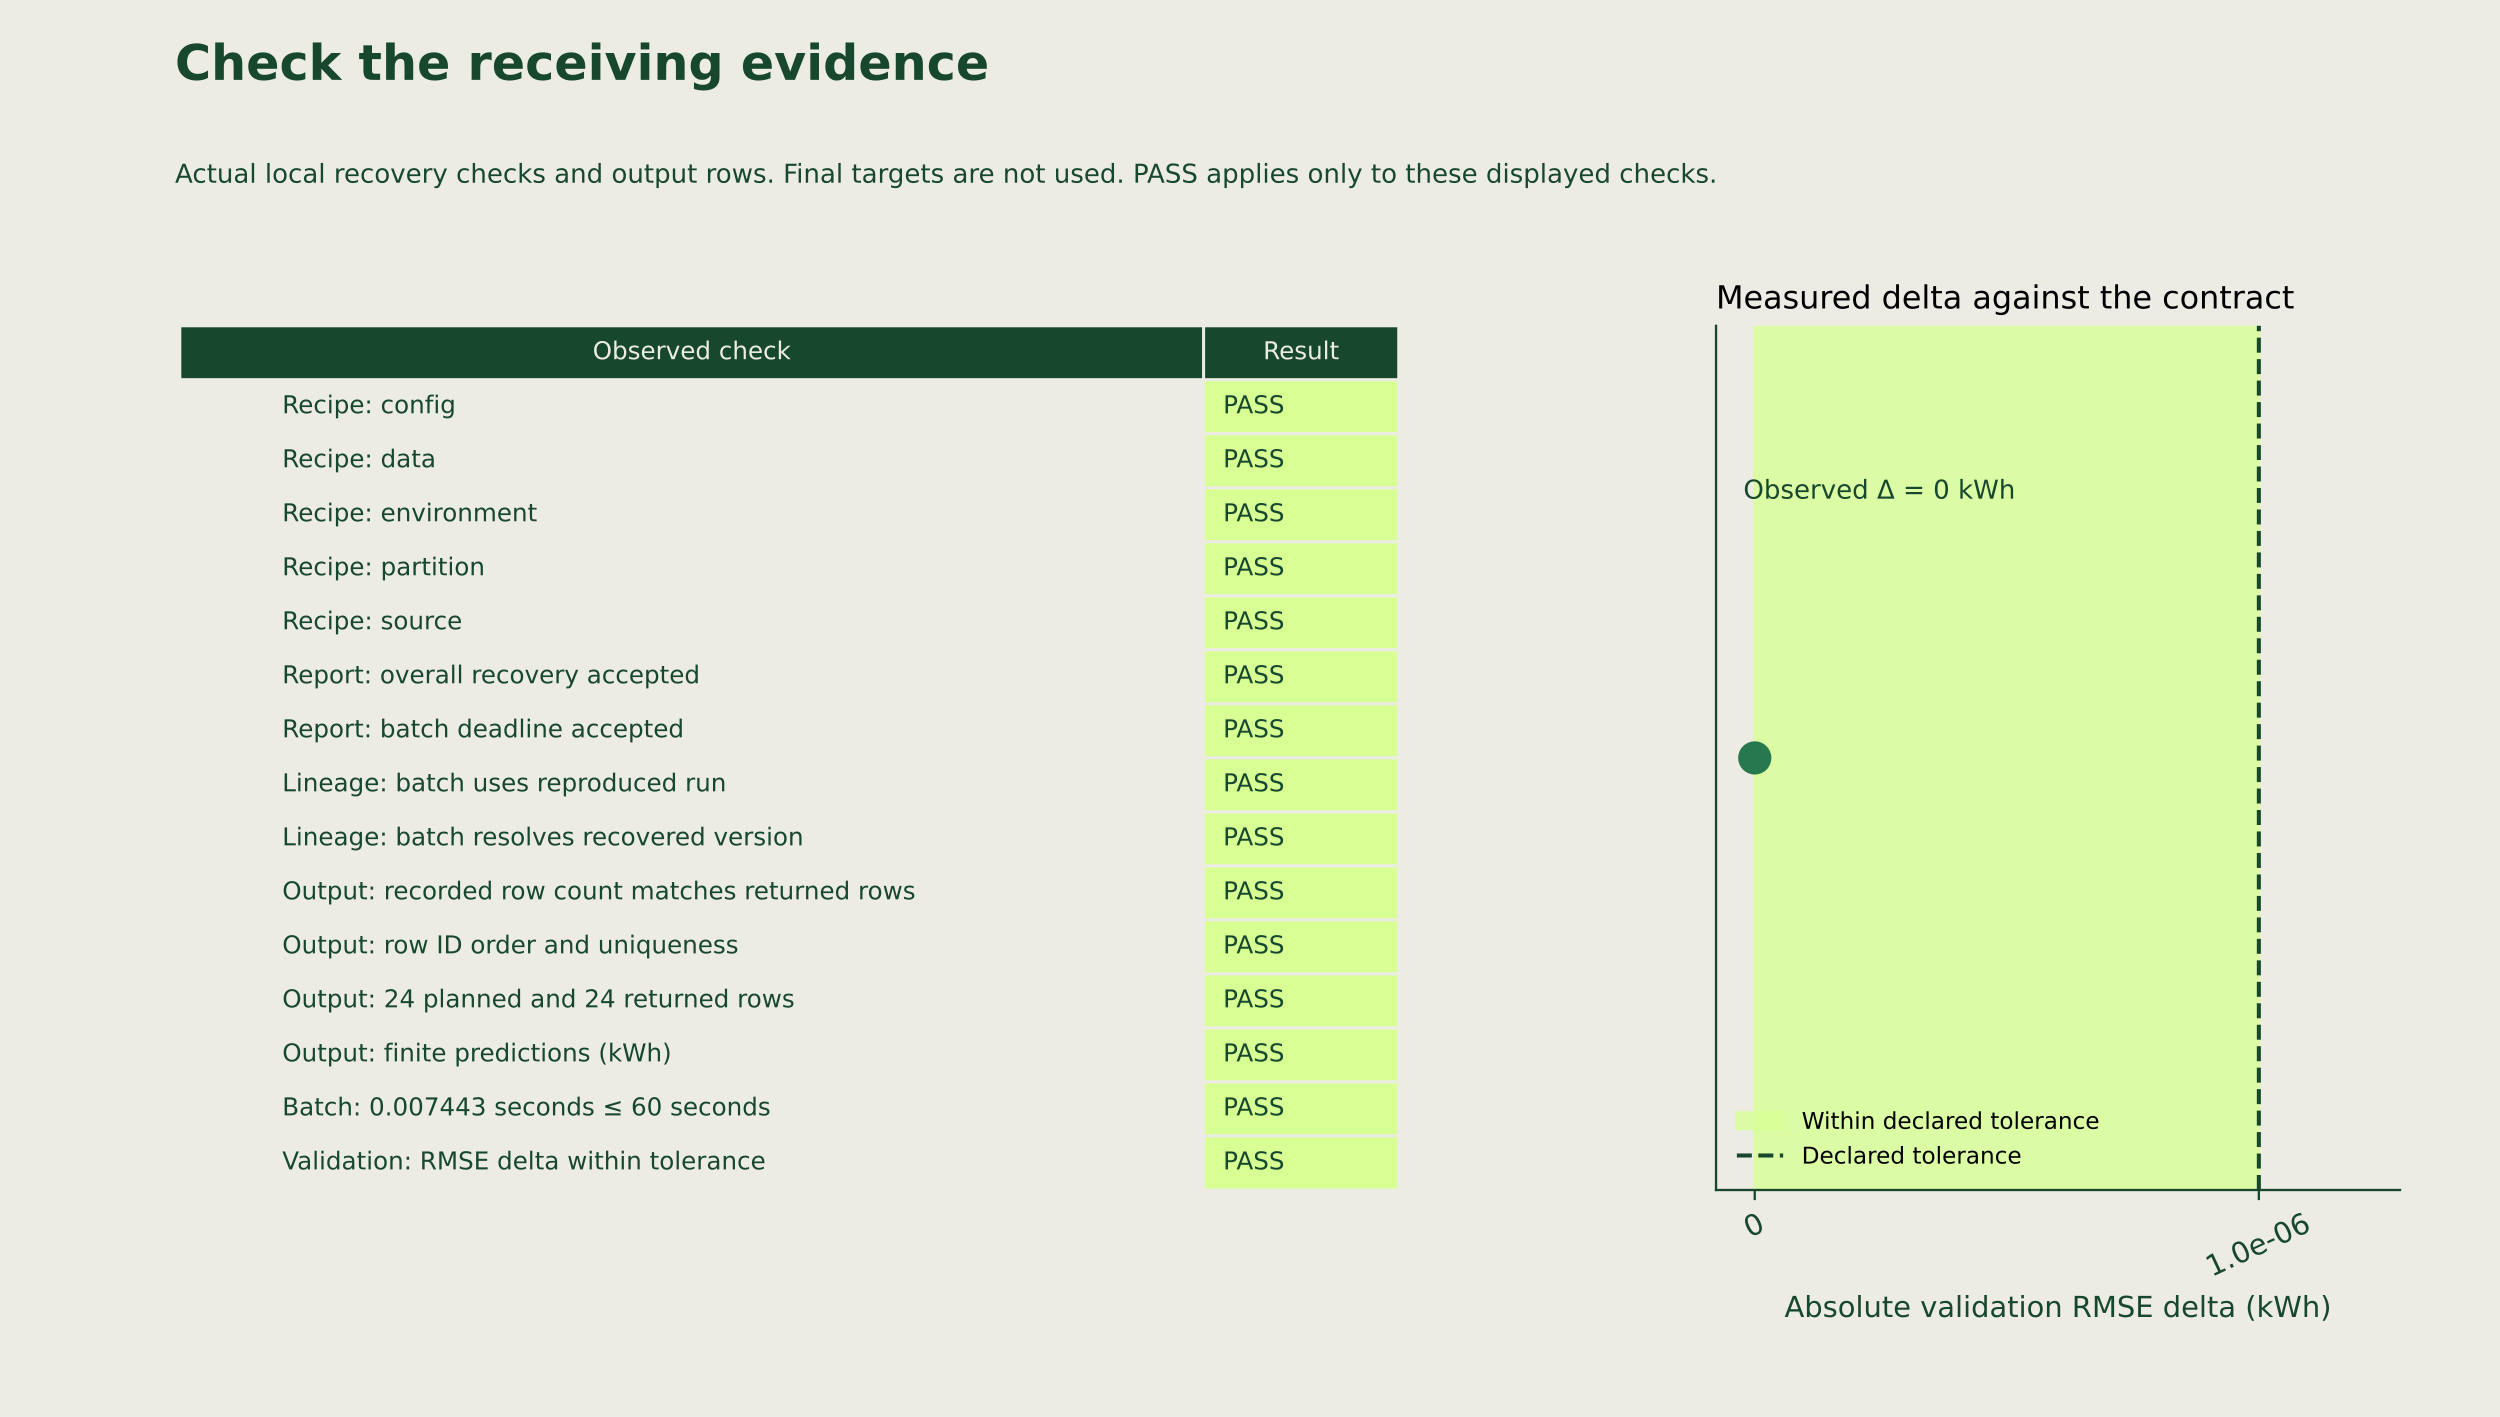
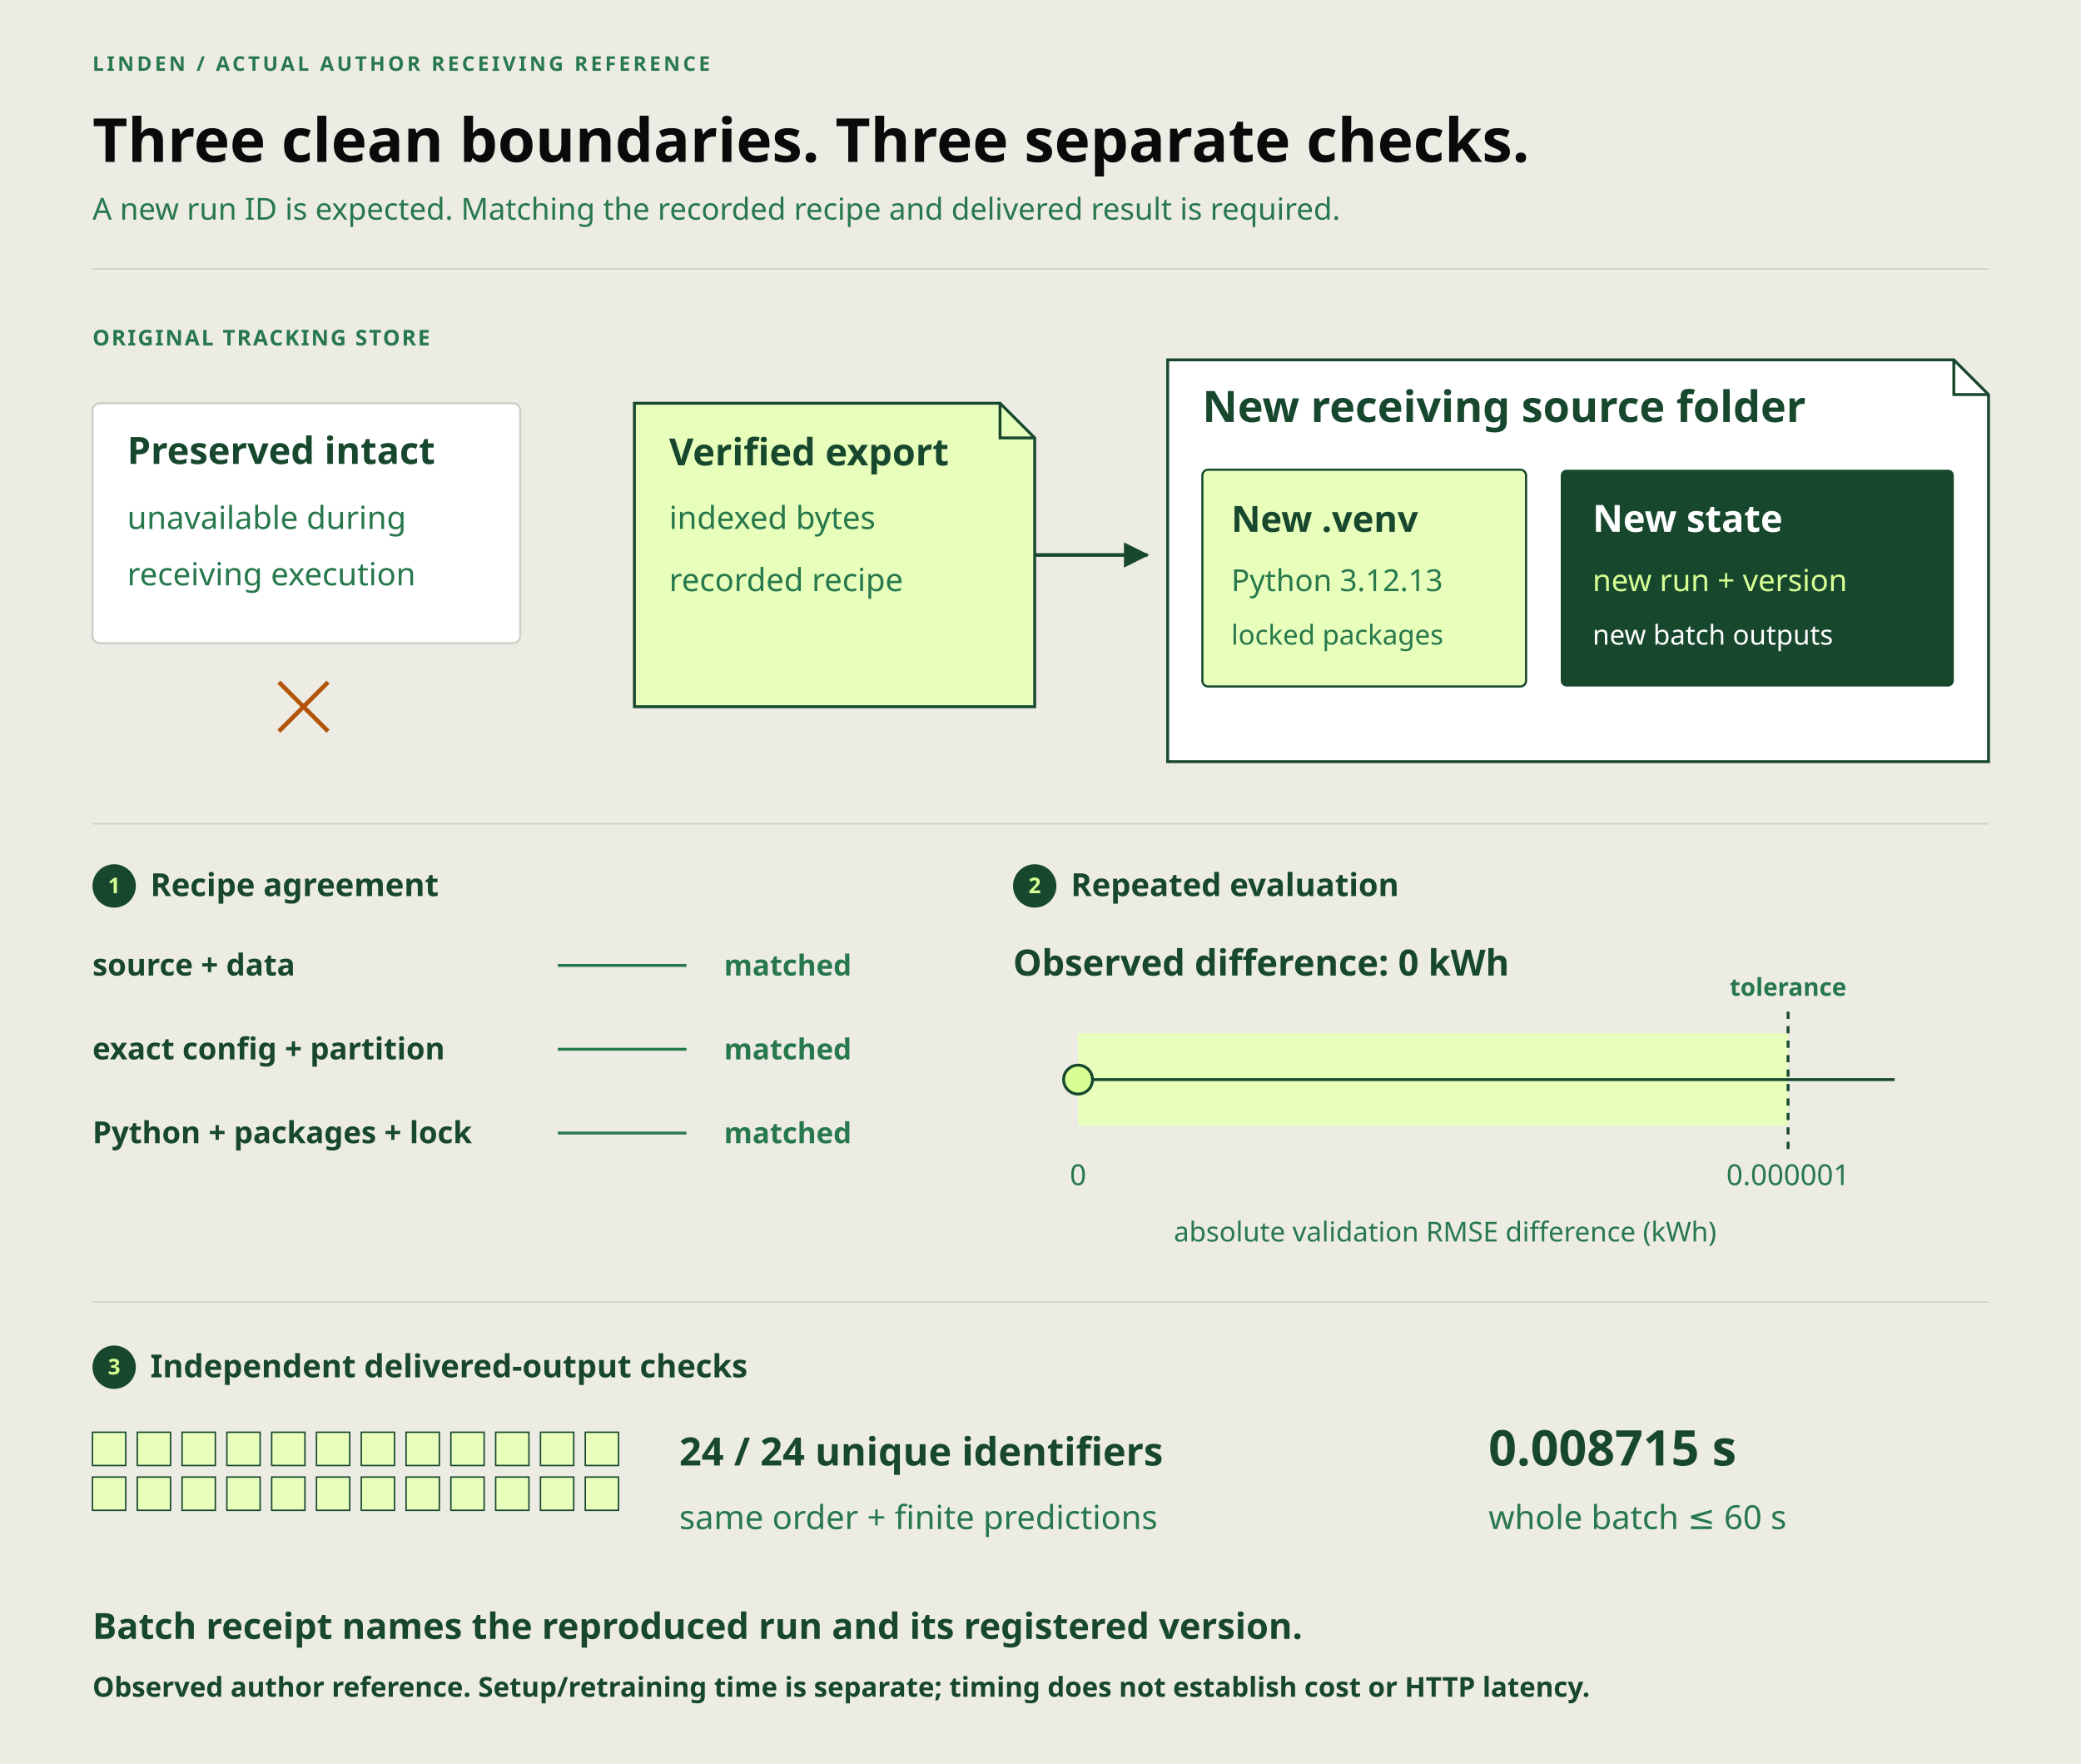
- <svg xmlns="http://www.w3.org/2000/svg" xmlns:xlink="http://www.w3.org/1999/xlink" width="864pt" height="489.6pt" viewBox="0 0 864 489.6" version="1.1">
+ <svg xmlns="http://www.w3.org/2000/svg" width="1440" height="1220" viewBox="0 0 1440 1220" role="img" aria-labelledby="title desc">
  <defs>
-     <style type="text/css">*{stroke-linejoin: round; stroke-linecap: butt}</style>
+     <marker id="arrow-forest" markerWidth="7" markerHeight="7" refX="6.5" refY="3.5" orient="auto">
+       <path d="M0 0 L7 3.5 L0 7 Z" fill="#17482E" />
+     </marker>
+     <marker id="arrow-green" markerWidth="7" markerHeight="7" refX="6.5" refY="3.5" orient="auto">
+       <path d="M0 0 L7 3.5 L0 7 Z" fill="#27784C" />
+     </marker>
+     <marker id="arrow-gray" markerWidth="7" markerHeight="7" refX="6.5" refY="3.5" orient="auto">
+       <path d="M0 0 L7 3.5 L0 7 Z" fill="#D0D0C4" />
+     </marker>
+     <marker id="arrow-white" markerWidth="7" markerHeight="7" refX="6.5" refY="3.5" orient="auto">
+       <path d="M0 0 L7 3.5 L0 7 Z" fill="#FFFFFF" />
+     </marker>
+     <marker id="arrow-red" markerWidth="7" markerHeight="7" refX="6.5" refY="3.5" orient="auto">
+       <path d="M0 0 L7 3.5 L0 7 Z" fill="#B91C1C" />
+     </marker>
+     <marker id="arrow-amber" markerWidth="7" markerHeight="7" refX="6.5" refY="3.5" orient="auto">
+       <path d="M0 0 L7 3.5 L0 7 Z" fill="#B45309" />
+     </marker>
  </defs>
-   <g id="figure_1">
-     <g id="patch_1">
-       <path d="M 0 489.6 L 864 489.6 L 864 0 L 0 0 z " style="fill: #ecebe4" />
-     </g>
-     <g id="axes_1">
-       <g id="table_1">
-         <g id="patch_2">
-           <path d="M 62.159 131.274 L 415.988 131.274 L 415.988 112.608 L 62.159 112.608 z " style="fill: #17482e; stroke: #ecebe4; stroke-linejoin: miter" />
-         </g>
-         <g id="text_1">
-           <text style="font-size: 8.5px; font-family: 'DejaVu Sans', 'Bitstream Vera Sans', 'Computer Modern Sans Serif', 'Lucida Grande', 'Verdana', 'Geneva', 'Lucid', 'Arial', 'Helvetica', 'Avant Garde', sans-serif; text-anchor: middle; fill: #ecebe4" x="239.073" y="124.149" transform="rotate(-0 239.0734 124.1493)">Observed check</text>
-         </g>
-         <g id="patch_3">
-           <path d="M 415.988 131.274 L 483.384 131.274 L 483.384 112.608 L 415.988 112.608 z " style="fill: #17482e; stroke: #ecebe4; stroke-linejoin: miter" />
-         </g>
-         <g id="text_2">
-           <text style="font-size: 8.5px; font-family: 'DejaVu Sans', 'Bitstream Vera Sans', 'Computer Modern Sans Serif', 'Lucida Grande', 'Verdana', 'Geneva', 'Lucid', 'Arial', 'Helvetica', 'Avant Garde', sans-serif; text-anchor: middle; fill: #ecebe4" x="449.686" y="124.149" transform="rotate(-0 449.6856 124.1493)">Result</text>
-         </g>
-         <g id="patch_4">
-           <path d="M 62.159 149.94 L 415.988 149.94 L 415.988 131.274 L 62.159 131.274 z " style="fill: #ecebe4; stroke: #ecebe4; stroke-linejoin: miter" />
-         </g>
-         <g id="text_3">
-           <text style="font-size: 8.5px; font-family: 'DejaVu Sans', 'Bitstream Vera Sans', 'Computer Modern Sans Serif', 'Lucida Grande', 'Verdana', 'Geneva', 'Lucid', 'Arial', 'Helvetica', 'Avant Garde', sans-serif; text-anchor: start; fill: #17482e" x="97.542" y="142.815" transform="rotate(-0 97.54195 142.8153)">Recipe: config</text>
-         </g>
-         <g id="patch_5">
-           <path d="M 415.988 149.94 L 483.384 149.94 L 483.384 131.274 L 415.988 131.274 z " style="fill: #d7ff94; stroke: #ecebe4; stroke-linejoin: miter" />
-         </g>
-         <g id="text_4">
-           <text style="font-size: 8.5px; font-family: 'DejaVu Sans', 'Bitstream Vera Sans', 'Computer Modern Sans Serif', 'Lucida Grande', 'Verdana', 'Geneva', 'Lucid', 'Arial', 'Helvetica', 'Avant Garde', sans-serif; text-anchor: start; fill: #17482e" x="422.727" y="142.815" transform="rotate(-0 422.7272 142.815)">PASS</text>
-         </g>
-         <g id="patch_6">
-           <path d="M 62.159 168.606 L 415.988 168.606 L 415.988 149.94 L 62.159 149.94 z " style="fill: #ecebe4; stroke: #ecebe4; stroke-linejoin: miter" />
-         </g>
-         <g id="text_5">
-           <text style="font-size: 8.5px; font-family: 'DejaVu Sans', 'Bitstream Vera Sans', 'Computer Modern Sans Serif', 'Lucida Grande', 'Verdana', 'Geneva', 'Lucid', 'Arial', 'Helvetica', 'Avant Garde', sans-serif; text-anchor: start; fill: #17482e" x="97.542" y="161.481" transform="rotate(-0 97.54195 161.4813)">Recipe: data</text>
-         </g>
-         <g id="patch_7">
-           <path d="M 415.988 168.606 L 483.384 168.606 L 483.384 149.94 L 415.988 149.94 z " style="fill: #d7ff94; stroke: #ecebe4; stroke-linejoin: miter" />
-         </g>
-         <g id="text_6">
-           <text style="font-size: 8.5px; font-family: 'DejaVu Sans', 'Bitstream Vera Sans', 'Computer Modern Sans Serif', 'Lucida Grande', 'Verdana', 'Geneva', 'Lucid', 'Arial', 'Helvetica', 'Avant Garde', sans-serif; text-anchor: start; fill: #17482e" x="422.727" y="161.481" transform="rotate(-0 422.7272 161.481)">PASS</text>
-         </g>
-         <g id="patch_8">
-           <path d="M 62.159 187.272 L 415.988 187.272 L 415.988 168.606 L 62.159 168.606 z " style="fill: #ecebe4; stroke: #ecebe4; stroke-linejoin: miter" />
-         </g>
-         <g id="text_7">
-           <text style="font-size: 8.5px; font-family: 'DejaVu Sans', 'Bitstream Vera Sans', 'Computer Modern Sans Serif', 'Lucida Grande', 'Verdana', 'Geneva', 'Lucid', 'Arial', 'Helvetica', 'Avant Garde', sans-serif; text-anchor: start; fill: #17482e" x="97.542" y="180.147" transform="rotate(-0 97.54195 180.1473)">Recipe: environment</text>
-         </g>
-         <g id="patch_9">
-           <path d="M 415.988 187.272 L 483.384 187.272 L 483.384 168.606 L 415.988 168.606 z " style="fill: #d7ff94; stroke: #ecebe4; stroke-linejoin: miter" />
-         </g>
-         <g id="text_8">
-           <text style="font-size: 8.5px; font-family: 'DejaVu Sans', 'Bitstream Vera Sans', 'Computer Modern Sans Serif', 'Lucida Grande', 'Verdana', 'Geneva', 'Lucid', 'Arial', 'Helvetica', 'Avant Garde', sans-serif; text-anchor: start; fill: #17482e" x="422.727" y="180.147" transform="rotate(-0 422.7272 180.147)">PASS</text>
-         </g>
-         <g id="patch_10">
-           <path d="M 62.159 205.938 L 415.988 205.938 L 415.988 187.272 L 62.159 187.272 z " style="fill: #ecebe4; stroke: #ecebe4; stroke-linejoin: miter" />
-         </g>
-         <g id="text_9">
-           <text style="font-size: 8.5px; font-family: 'DejaVu Sans', 'Bitstream Vera Sans', 'Computer Modern Sans Serif', 'Lucida Grande', 'Verdana', 'Geneva', 'Lucid', 'Arial', 'Helvetica', 'Avant Garde', sans-serif; text-anchor: start; fill: #17482e" x="97.542" y="198.813" transform="rotate(-0 97.54195 198.8133)">Recipe: partition</text>
-         </g>
-         <g id="patch_11">
-           <path d="M 415.988 205.938 L 483.384 205.938 L 483.384 187.272 L 415.988 187.272 z " style="fill: #d7ff94; stroke: #ecebe4; stroke-linejoin: miter" />
-         </g>
-         <g id="text_10">
-           <text style="font-size: 8.5px; font-family: 'DejaVu Sans', 'Bitstream Vera Sans', 'Computer Modern Sans Serif', 'Lucida Grande', 'Verdana', 'Geneva', 'Lucid', 'Arial', 'Helvetica', 'Avant Garde', sans-serif; text-anchor: start; fill: #17482e" x="422.727" y="198.813" transform="rotate(-0 422.7272 198.813)">PASS</text>
-         </g>
-         <g id="patch_12">
-           <path d="M 62.159 224.604 L 415.988 224.604 L 415.988 205.938 L 62.159 205.938 z " style="fill: #ecebe4; stroke: #ecebe4; stroke-linejoin: miter" />
-         </g>
-         <g id="text_11">
-           <text style="font-size: 8.5px; font-family: 'DejaVu Sans', 'Bitstream Vera Sans', 'Computer Modern Sans Serif', 'Lucida Grande', 'Verdana', 'Geneva', 'Lucid', 'Arial', 'Helvetica', 'Avant Garde', sans-serif; text-anchor: start; fill: #17482e" x="97.542" y="217.479" transform="rotate(-0 97.54195 217.4793)">Recipe: source</text>
-         </g>
-         <g id="patch_13">
-           <path d="M 415.988 224.604 L 483.384 224.604 L 483.384 205.938 L 415.988 205.938 z " style="fill: #d7ff94; stroke: #ecebe4; stroke-linejoin: miter" />
-         </g>
-         <g id="text_12">
-           <text style="font-size: 8.5px; font-family: 'DejaVu Sans', 'Bitstream Vera Sans', 'Computer Modern Sans Serif', 'Lucida Grande', 'Verdana', 'Geneva', 'Lucid', 'Arial', 'Helvetica', 'Avant Garde', sans-serif; text-anchor: start; fill: #17482e" x="422.727" y="217.479" transform="rotate(-0 422.7272 217.479)">PASS</text>
-         </g>
-         <g id="patch_14">
-           <path d="M 62.159 243.27 L 415.988 243.27 L 415.988 224.604 L 62.159 224.604 z " style="fill: #ecebe4; stroke: #ecebe4; stroke-linejoin: miter" />
-         </g>
-         <g id="text_13">
-           <text style="font-size: 8.5px; font-family: 'DejaVu Sans', 'Bitstream Vera Sans', 'Computer Modern Sans Serif', 'Lucida Grande', 'Verdana', 'Geneva', 'Lucid', 'Arial', 'Helvetica', 'Avant Garde', sans-serif; text-anchor: start; fill: #17482e" x="97.542" y="236.145" transform="rotate(-0 97.54195 236.1453)">Report: overall recovery accepted</text>
-         </g>
-         <g id="patch_15">
-           <path d="M 415.988 243.27 L 483.384 243.27 L 483.384 224.604 L 415.988 224.604 z " style="fill: #d7ff94; stroke: #ecebe4; stroke-linejoin: miter" />
-         </g>
-         <g id="text_14">
-           <text style="font-size: 8.5px; font-family: 'DejaVu Sans', 'Bitstream Vera Sans', 'Computer Modern Sans Serif', 'Lucida Grande', 'Verdana', 'Geneva', 'Lucid', 'Arial', 'Helvetica', 'Avant Garde', sans-serif; text-anchor: start; fill: #17482e" x="422.727" y="236.145" transform="rotate(-0 422.7272 236.145)">PASS</text>
-         </g>
-         <g id="patch_16">
-           <path d="M 62.159 261.936 L 415.988 261.936 L 415.988 243.27 L 62.159 243.27 z " style="fill: #ecebe4; stroke: #ecebe4; stroke-linejoin: miter" />
-         </g>
-         <g id="text_15">
-           <text style="font-size: 8.5px; font-family: 'DejaVu Sans', 'Bitstream Vera Sans', 'Computer Modern Sans Serif', 'Lucida Grande', 'Verdana', 'Geneva', 'Lucid', 'Arial', 'Helvetica', 'Avant Garde', sans-serif; text-anchor: start; fill: #17482e" x="97.542" y="254.811" transform="rotate(-0 97.54195 254.8113)">Report: batch deadline accepted</text>
-         </g>
-         <g id="patch_17">
-           <path d="M 415.988 261.936 L 483.384 261.936 L 483.384 243.27 L 415.988 243.27 z " style="fill: #d7ff94; stroke: #ecebe4; stroke-linejoin: miter" />
-         </g>
-         <g id="text_16">
-           <text style="font-size: 8.5px; font-family: 'DejaVu Sans', 'Bitstream Vera Sans', 'Computer Modern Sans Serif', 'Lucida Grande', 'Verdana', 'Geneva', 'Lucid', 'Arial', 'Helvetica', 'Avant Garde', sans-serif; text-anchor: start; fill: #17482e" x="422.727" y="254.811" transform="rotate(-0 422.7272 254.811)">PASS</text>
-         </g>
-         <g id="patch_18">
-           <path d="M 62.159 280.602 L 415.988 280.602 L 415.988 261.936 L 62.159 261.936 z " style="fill: #ecebe4; stroke: #ecebe4; stroke-linejoin: miter" />
-         </g>
-         <g id="text_17">
-           <text style="font-size: 8.5px; font-family: 'DejaVu Sans', 'Bitstream Vera Sans', 'Computer Modern Sans Serif', 'Lucida Grande', 'Verdana', 'Geneva', 'Lucid', 'Arial', 'Helvetica', 'Avant Garde', sans-serif; text-anchor: start; fill: #17482e" x="97.542" y="273.477" transform="rotate(-0 97.54195 273.4773)">Lineage: batch uses reproduced run</text>
-         </g>
-         <g id="patch_19">
-           <path d="M 415.988 280.602 L 483.384 280.602 L 483.384 261.936 L 415.988 261.936 z " style="fill: #d7ff94; stroke: #ecebe4; stroke-linejoin: miter" />
-         </g>
-         <g id="text_18">
-           <text style="font-size: 8.5px; font-family: 'DejaVu Sans', 'Bitstream Vera Sans', 'Computer Modern Sans Serif', 'Lucida Grande', 'Verdana', 'Geneva', 'Lucid', 'Arial', 'Helvetica', 'Avant Garde', sans-serif; text-anchor: start; fill: #17482e" x="422.727" y="273.477" transform="rotate(-0 422.7272 273.477)">PASS</text>
-         </g>
-         <g id="patch_20">
-           <path d="M 62.159 299.268 L 415.988 299.268 L 415.988 280.602 L 62.159 280.602 z " style="fill: #ecebe4; stroke: #ecebe4; stroke-linejoin: miter" />
-         </g>
-         <g id="text_19">
-           <text style="font-size: 8.5px; font-family: 'DejaVu Sans', 'Bitstream Vera Sans', 'Computer Modern Sans Serif', 'Lucida Grande', 'Verdana', 'Geneva', 'Lucid', 'Arial', 'Helvetica', 'Avant Garde', sans-serif; text-anchor: start; fill: #17482e" x="97.542" y="292.143" transform="rotate(-0 97.54195 292.1433)">Lineage: batch resolves recovered version</text>
-         </g>
-         <g id="patch_21">
-           <path d="M 415.988 299.268 L 483.384 299.268 L 483.384 280.602 L 415.988 280.602 z " style="fill: #d7ff94; stroke: #ecebe4; stroke-linejoin: miter" />
-         </g>
-         <g id="text_20">
-           <text style="font-size: 8.5px; font-family: 'DejaVu Sans', 'Bitstream Vera Sans', 'Computer Modern Sans Serif', 'Lucida Grande', 'Verdana', 'Geneva', 'Lucid', 'Arial', 'Helvetica', 'Avant Garde', sans-serif; text-anchor: start; fill: #17482e" x="422.727" y="292.143" transform="rotate(-0 422.7272 292.143)">PASS</text>
-         </g>
-         <g id="patch_22">
-           <path d="M 62.159 317.934 L 415.988 317.934 L 415.988 299.268 L 62.159 299.268 z " style="fill: #ecebe4; stroke: #ecebe4; stroke-linejoin: miter" />
-         </g>
-         <g id="text_21">
-           <text style="font-size: 8.5px; font-family: 'DejaVu Sans', 'Bitstream Vera Sans', 'Computer Modern Sans Serif', 'Lucida Grande', 'Verdana', 'Geneva', 'Lucid', 'Arial', 'Helvetica', 'Avant Garde', sans-serif; text-anchor: start; fill: #17482e" x="97.542" y="310.809" transform="rotate(-0 97.54195 310.8093)">Output: recorded row count matches returned rows</text>
-         </g>
-         <g id="patch_23">
-           <path d="M 415.988 317.934 L 483.384 317.934 L 483.384 299.268 L 415.988 299.268 z " style="fill: #d7ff94; stroke: #ecebe4; stroke-linejoin: miter" />
-         </g>
-         <g id="text_22">
-           <text style="font-size: 8.5px; font-family: 'DejaVu Sans', 'Bitstream Vera Sans', 'Computer Modern Sans Serif', 'Lucida Grande', 'Verdana', 'Geneva', 'Lucid', 'Arial', 'Helvetica', 'Avant Garde', sans-serif; text-anchor: start; fill: #17482e" x="422.727" y="310.809" transform="rotate(-0 422.7272 310.809)">PASS</text>
-         </g>
-         <g id="patch_24">
-           <path d="M 62.159 336.6 L 415.988 336.6 L 415.988 317.934 L 62.159 317.934 z " style="fill: #ecebe4; stroke: #ecebe4; stroke-linejoin: miter" />
-         </g>
-         <g id="text_23">
-           <text style="font-size: 8.5px; font-family: 'DejaVu Sans', 'Bitstream Vera Sans', 'Computer Modern Sans Serif', 'Lucida Grande', 'Verdana', 'Geneva', 'Lucid', 'Arial', 'Helvetica', 'Avant Garde', sans-serif; text-anchor: start; fill: #17482e" x="97.542" y="329.475" transform="rotate(-0 97.54195 329.4753)">Output: row ID order and uniqueness</text>
-         </g>
-         <g id="patch_25">
-           <path d="M 415.988 336.6 L 483.384 336.6 L 483.384 317.934 L 415.988 317.934 z " style="fill: #d7ff94; stroke: #ecebe4; stroke-linejoin: miter" />
-         </g>
-         <g id="text_24">
-           <text style="font-size: 8.5px; font-family: 'DejaVu Sans', 'Bitstream Vera Sans', 'Computer Modern Sans Serif', 'Lucida Grande', 'Verdana', 'Geneva', 'Lucid', 'Arial', 'Helvetica', 'Avant Garde', sans-serif; text-anchor: start; fill: #17482e" x="422.727" y="329.475" transform="rotate(-0 422.7272 329.475)">PASS</text>
-         </g>
-         <g id="patch_26">
-           <path d="M 62.159 355.266 L 415.988 355.266 L 415.988 336.6 L 62.159 336.6 z " style="fill: #ecebe4; stroke: #ecebe4; stroke-linejoin: miter" />
-         </g>
-         <g id="text_25">
-           <text style="font-size: 8.5px; font-family: 'DejaVu Sans', 'Bitstream Vera Sans', 'Computer Modern Sans Serif', 'Lucida Grande', 'Verdana', 'Geneva', 'Lucid', 'Arial', 'Helvetica', 'Avant Garde', sans-serif; text-anchor: start; fill: #17482e" x="97.542" y="348.141" transform="rotate(-0 97.54195 348.1413)">Output: 24 planned and 24 returned rows</text>
-         </g>
-         <g id="patch_27">
-           <path d="M 415.988 355.266 L 483.384 355.266 L 483.384 336.6 L 415.988 336.6 z " style="fill: #d7ff94; stroke: #ecebe4; stroke-linejoin: miter" />
-         </g>
-         <g id="text_26">
-           <text style="font-size: 8.5px; font-family: 'DejaVu Sans', 'Bitstream Vera Sans', 'Computer Modern Sans Serif', 'Lucida Grande', 'Verdana', 'Geneva', 'Lucid', 'Arial', 'Helvetica', 'Avant Garde', sans-serif; text-anchor: start; fill: #17482e" x="422.727" y="348.141" transform="rotate(-0 422.7272 348.141)">PASS</text>
-         </g>
-         <g id="patch_28">
-           <path d="M 62.159 373.932 L 415.988 373.932 L 415.988 355.266 L 62.159 355.266 z " style="fill: #ecebe4; stroke: #ecebe4; stroke-linejoin: miter" />
-         </g>
-         <g id="text_27">
-           <text style="font-size: 8.5px; font-family: 'DejaVu Sans', 'Bitstream Vera Sans', 'Computer Modern Sans Serif', 'Lucida Grande', 'Verdana', 'Geneva', 'Lucid', 'Arial', 'Helvetica', 'Avant Garde', sans-serif; text-anchor: start; fill: #17482e" x="97.542" y="366.807" transform="rotate(-0 97.54195 366.8073)">Output: finite predictions (kWh)</text>
-         </g>
-         <g id="patch_29">
-           <path d="M 415.988 373.932 L 483.384 373.932 L 483.384 355.266 L 415.988 355.266 z " style="fill: #d7ff94; stroke: #ecebe4; stroke-linejoin: miter" />
-         </g>
-         <g id="text_28">
-           <text style="font-size: 8.5px; font-family: 'DejaVu Sans', 'Bitstream Vera Sans', 'Computer Modern Sans Serif', 'Lucida Grande', 'Verdana', 'Geneva', 'Lucid', 'Arial', 'Helvetica', 'Avant Garde', sans-serif; text-anchor: start; fill: #17482e" x="422.727" y="366.807" transform="rotate(-0 422.7272 366.807)">PASS</text>
-         </g>
-         <g id="patch_30">
-           <path d="M 62.159 392.598 L 415.988 392.598 L 415.988 373.932 L 62.159 373.932 z " style="fill: #ecebe4; stroke: #ecebe4; stroke-linejoin: miter" />
-         </g>
-         <g id="text_29">
-           <text style="font-size: 8.5px; font-family: 'DejaVu Sans', 'Bitstream Vera Sans', 'Computer Modern Sans Serif', 'Lucida Grande', 'Verdana', 'Geneva', 'Lucid', 'Arial', 'Helvetica', 'Avant Garde', sans-serif; text-anchor: start; fill: #17482e" x="97.542" y="385.473" transform="rotate(-0 97.54195 385.4733)">Batch: 0.007443 seconds ≤ 60 seconds</text>
-         </g>
-         <g id="patch_31">
-           <path d="M 415.988 392.598 L 483.384 392.598 L 483.384 373.932 L 415.988 373.932 z " style="fill: #d7ff94; stroke: #ecebe4; stroke-linejoin: miter" />
-         </g>
-         <g id="text_30">
-           <text style="font-size: 8.5px; font-family: 'DejaVu Sans', 'Bitstream Vera Sans', 'Computer Modern Sans Serif', 'Lucida Grande', 'Verdana', 'Geneva', 'Lucid', 'Arial', 'Helvetica', 'Avant Garde', sans-serif; text-anchor: start; fill: #17482e" x="422.727" y="385.473" transform="rotate(-0 422.7272 385.473)">PASS</text>
-         </g>
-         <g id="patch_32">
-           <path d="M 62.159 411.264 L 415.988 411.264 L 415.988 392.598 L 62.159 392.598 z " style="fill: #ecebe4; stroke: #ecebe4; stroke-linejoin: miter" />
-         </g>
-         <g id="text_31">
-           <text style="font-size: 8.5px; font-family: 'DejaVu Sans', 'Bitstream Vera Sans', 'Computer Modern Sans Serif', 'Lucida Grande', 'Verdana', 'Geneva', 'Lucid', 'Arial', 'Helvetica', 'Avant Garde', sans-serif; text-anchor: start; fill: #17482e" x="97.542" y="404.139" transform="rotate(-0 97.54195 404.1393)">Validation: RMSE delta within tolerance</text>
-         </g>
-         <g id="patch_33">
-           <path d="M 415.988 411.264 L 483.384 411.264 L 483.384 392.598 L 415.988 392.598 z " style="fill: #d7ff94; stroke: #ecebe4; stroke-linejoin: miter" />
-         </g>
-         <g id="text_32">
-           <text style="font-size: 8.5px; font-family: 'DejaVu Sans', 'Bitstream Vera Sans', 'Computer Modern Sans Serif', 'Lucida Grande', 'Verdana', 'Geneva', 'Lucid', 'Arial', 'Helvetica', 'Avant Garde', sans-serif; text-anchor: start; fill: #17482e" x="422.727" y="404.139" transform="rotate(-0 422.7272 404.139)">PASS</text>
-         </g>
-       </g>
-     </g>
-     <g id="axes_2">
-       <g id="patch_34">
-         <path d="M 593.063 411.264 L 829.44 411.264 L 829.44 112.608 L 593.063 112.608 z " style="fill: #ecebe4" />
-       </g>
-       <g id="patch_35">
-         <path d="M 606.442 411.264 L 780.659 411.264 L 780.659 112.608 L 606.442 112.608 z " clip-path="url(#pe08fc16310)" style="fill: #d7ff94; opacity: 0.8; stroke: #d7ff94; stroke-linejoin: miter" />
-       </g>
-       <g id="matplotlib.axis_1">
-         <g id="xtick_1">
-           <g id="line2d_1">
-             <defs>
-               <path id="m3fdeb8f535" d="M 0 0 L 0 3.5 " style="stroke: #17482e; stroke-width: 0.8" />
-             </defs>
-             <g>
-               <use xlink:href="#m3fdeb8f535" x="606.442" y="411.264" style="fill: #17482e; stroke: #17482e; stroke-width: 0.8" />
-             </g>
-           </g>
-           <g id="text_33">
-             <text style="font-size: 10px; font-family: 'DejaVu Sans', 'Bitstream Vera Sans', 'Computer Modern Sans Serif', 'Lucida Grande', 'Verdana', 'Geneva', 'Lucid', 'Arial', 'Helvetica', 'Avant Garde', sans-serif; fill: #17482e" transform="translate(604.6571 427.8387) rotate(-25)">0</text>
-           </g>
-         </g>
-         <g id="xtick_2">
-           <g id="line2d_2">
-             <g>
-               <use xlink:href="#m3fdeb8f535" x="780.659" y="411.264" style="fill: #17482e; stroke: #17482e; stroke-width: 0.8" />
-             </g>
-           </g>
-           <g id="text_34">
-             <text style="font-size: 10px; font-family: 'DejaVu Sans', 'Bitstream Vera Sans', 'Computer Modern Sans Serif', 'Lucida Grande', 'Verdana', 'Geneva', 'Lucid', 'Arial', 'Helvetica', 'Avant Garde', sans-serif; fill: #17482e" transform="translate(764.361 441.3737) rotate(-25)">1.0e-06</text>
-           </g>
-         </g>
-         <g id="text_35">
-           <text style="font-size: 10px; font-family: 'DejaVu Sans', 'Bitstream Vera Sans', 'Computer Modern Sans Serif', 'Lucida Grande', 'Verdana', 'Geneva', 'Lucid', 'Arial', 'Helvetica', 'Avant Garde', sans-serif; text-anchor: middle; fill: #17482e" x="711.251" y="455.149" transform="rotate(-0 711.2513 455.1494)">Absolute validation RMSE delta (kWh)</text>
-         </g>
-       </g>
-       <g id="matplotlib.axis_2" />
-       <g id="line2d_3">
-         <path d="M 780.659 411.264 L 780.659 112.608 " clip-path="url(#pe08fc16310)" style="fill: none; stroke-dasharray: 5.18,2.24; stroke-dashoffset: 0; stroke: #17482e; stroke-width: 1.4" />
-       </g>
-       <g id="patch_36">
-         <path d="M 593.063 411.264 L 593.063 112.608 " style="fill: none; stroke: #17482e; stroke-width: 0.8; stroke-linejoin: miter; stroke-linecap: square" />
-       </g>
-       <g id="patch_37">
-         <path d="M 593.063 411.264 L 829.44 411.264 " style="fill: none; stroke: #17482e; stroke-width: 0.8; stroke-linejoin: miter; stroke-linecap: square" />
-       </g>
-       <g id="PathCollection_1">
-         <defs>
-           <path id="md0d29e7eee" d="M 0 5.244 C 1.391 5.244 2.725 4.691 3.708 3.708 C 4.691 2.725 5.244 1.391 5.244 0 C 5.244 -1.391 4.691 -2.725 3.708 -3.708 C 2.725 -4.691 1.391 -5.244 0 -5.244 C -1.391 -5.244 -2.725 -4.691 -3.708 -3.708 C -4.691 -2.725 -5.244 -1.391 -5.244 0 C -5.244 1.391 -4.691 2.725 -3.708 3.708 C -2.725 4.691 -1.391 5.244 0 5.244 z " style="stroke: #27784c" />
-         </defs>
-         <g clip-path="url(#pe08fc16310)">
-           <use xlink:href="#md0d29e7eee" x="606.442" y="261.936" style="fill: #27784c; stroke: #27784c" />
-         </g>
-       </g>
-       <g id="text_36">
-         <text style="font-size: 9px; font-family: 'DejaVu Sans', 'Bitstream Vera Sans', 'Computer Modern Sans Serif', 'Lucida Grande', 'Verdana', 'Geneva', 'Lucid', 'Arial', 'Helvetica', 'Avant Garde', sans-serif; text-anchor: start; fill: #17482e" x="602.518" y="172.339" transform="rotate(-0 602.5177 172.3392)">Observed Δ = 0 kWh</text>
-       </g>
-       <g id="text_37">
-         <text style="font-size: 11px; font-family: 'DejaVu Sans', 'Bitstream Vera Sans', 'Computer Modern Sans Serif', 'Lucida Grande', 'Verdana', 'Geneva', 'Lucid', 'Arial', 'Helvetica', 'Avant Garde', sans-serif; text-anchor: start" x="593.063" y="106.608" transform="rotate(-0 593.0626 106.608)">Measured delta against the contract</text>
-       </g>
-       <g id="legend_1">
-         <g id="patch_38">
-           <path d="M 600.263 390.142 L 616.263 390.142 L 616.263 384.541 L 600.263 384.541 z " style="fill: #d7ff94; opacity: 0.8; stroke: #d7ff94; stroke-linejoin: miter" />
-         </g>
-         <g id="text_38">
-           <text style="font-size: 8px; font-family: 'DejaVu Sans', 'Bitstream Vera Sans', 'Computer Modern Sans Serif', 'Lucida Grande', 'Verdana', 'Geneva', 'Lucid', 'Arial', 'Helvetica', 'Avant Garde', sans-serif; text-anchor: start" x="622.663" y="390.142" transform="rotate(-0 622.6626 390.1415)">Within declared tolerance</text>
-         </g>
-         <g id="line2d_4">
-           <path d="M 600.263 399.342 L 608.263 399.342 L 616.263 399.342 " style="fill: none; stroke-dasharray: 5.18,2.24; stroke-dashoffset: 0; stroke: #17482e; stroke-width: 1.4" />
-         </g>
-         <g id="text_39">
-           <text style="font-size: 8px; font-family: 'DejaVu Sans', 'Bitstream Vera Sans', 'Computer Modern Sans Serif', 'Lucida Grande', 'Verdana', 'Geneva', 'Lucid', 'Arial', 'Helvetica', 'Avant Garde', sans-serif; text-anchor: start" x="622.663" y="402.142" transform="rotate(-0 622.6626 402.1421)">Declared tolerance</text>
-         </g>
-       </g>
-     </g>
-     <g id="text_40">
-       <text style="font-weight: 700; font-size: 17px; font-family: 'DejaVu Sans', 'Bitstream Vera Sans', 'Computer Modern Sans Serif', 'Lucida Grande', 'Verdana', 'Geneva', 'Lucid', 'Arial', 'Helvetica', 'Avant Garde', sans-serif; text-anchor: start; fill: #17482e" x="60.48" y="27.605" transform="rotate(-0 60.48 27.60534)">Check the receiving evidence</text>
-     </g>
-     <g id="text_41">
-       <text style="font-size: 9px; font-family: 'DejaVu Sans', 'Bitstream Vera Sans', 'Computer Modern Sans Serif', 'Lucida Grande', 'Verdana', 'Geneva', 'Lucid', 'Arial', 'Helvetica', 'Avant Garde', sans-serif; text-anchor: start; fill: #17482e" x="60.48" y="63.143" transform="rotate(-0 60.48 63.14259)">Actual local recovery checks and output rows. Final targets are not used. PASS applies only to these displayed checks.</text>
-     </g>
+   <rect width="1440" height="1220" fill="#ECEBE4" />
+   <g font-family="sans-serif">
+     <text x="64" y="49" font-size="14" fill="#27784C" font-weight="700" text-anchor="start" letter-spacing="2">LINDEN / ACTUAL AUTHOR RECEIVING REFERENCE</text>
+     <text x="64" y="112" font-size="42" fill="#0A0A0A" font-weight="700" text-anchor="start">Three clean boundaries. Three separate checks.</text>
+     <text x="64" y="152" font-size="21" fill="#27784C" font-weight="400" text-anchor="start">A new run ID is expected. Matching the recorded recipe and delivered result is required.</text>
+     <path d="M64 186 L1376 186" fill="none" stroke="#D0D0C4" stroke-width="1" />
+     <text x="64" y="239" font-size="15" fill="#27784C" font-weight="700" text-anchor="start" letter-spacing="1.2">ORIGINAL TRACKING STORE</text>
+     <rect x="64" y="279" width="296" height="166" rx="5" fill="#FFFFFF" stroke="#D0D0C4" stroke-width="1.5" />
+     <text x="88" y="321" font-size="26" fill="#17482E" font-weight="700" text-anchor="start">Preserved intact</text>
+     <text x="88" y="366" font-size="22" fill="#27784C" font-weight="400" text-anchor="start">unavailable during</text>
+     <text x="88" y="405" font-size="22" fill="#27784C" font-weight="400" text-anchor="start">receiving execution</text>
+     <path d="M193 472 L227 506" fill="none" stroke="#B45309" stroke-width="3" />
+     <path d="M193 506 L227 472" fill="none" stroke="#B45309" stroke-width="3" />
+     <path d="M439 279 L692 279 L716 303 L716 489 L439 489 Z" fill="#E8FFBB" stroke="#17482E" stroke-width="2" />
+     <path d="M692 279 L692 303 L716 303" fill="none" stroke="#17482E" stroke-width="2" />
+     <text x="463" y="322" font-size="26" fill="#17482E" font-weight="700" text-anchor="start">Verified export</text>
+     <text x="463" y="366" font-size="22" fill="#27784C" font-weight="400" text-anchor="start">indexed bytes</text>
+     <text x="463" y="409" font-size="22" fill="#27784C" font-weight="400" text-anchor="start">recorded recipe</text>
+     <path d="M716 384 L794 384" fill="none" stroke="#17482E" stroke-width="2.5" marker-end="url(#arrow-forest)" />
+     <path d="M808 249 L1352 249 L1376 273 L1376 527 L808 527 Z" fill="#FFFFFF" stroke="#17482E" stroke-width="2" />
+     <path d="M1352 249 L1352 273 L1376 273" fill="none" stroke="#17482E" stroke-width="2" />
+     <text x="832" y="292" font-size="30" fill="#17482E" font-weight="700" text-anchor="start">New receiving source folder</text>
+     <rect x="832" y="325" width="224" height="150" rx="4" fill="#E8FFBB" stroke="#17482E" stroke-width="1.5" />
+     <text x="852" y="368" font-size="25" fill="#17482E" font-weight="700" text-anchor="start">New .venv</text>
+     <text x="852" y="409" font-size="21" fill="#27784C" font-weight="400" text-anchor="start">Python 3.12.13</text>
+     <text x="852" y="446" font-size="19" fill="#27784C" font-weight="400" text-anchor="start">locked packages</text>
+     <rect x="1080" y="325" width="272" height="150" rx="4" fill="#17482E" stroke="none" stroke-width="1.5" />
+     <text x="1102" y="368" font-size="26" fill="#FFFFFF" font-weight="700" text-anchor="start">New state</text>
+     <text x="1102" y="409" font-size="21" fill="#D7FF94" font-weight="400" text-anchor="start">new run + version</text>
+     <text x="1102" y="446" font-size="19" fill="#FFFFFF" font-weight="400" text-anchor="start">new batch outputs</text>
+     <path d="M64 570 L1376 570" fill="none" stroke="#D0D0C4" stroke-width="1" />
+     <circle cx="79" cy="613" r="15" fill="#17482E" stroke="none" stroke-width="2" />
+     <text x="79" y="618" font-size="15" fill="#D7FF94" font-weight="700" text-anchor="middle">1</text>
+     <text x="104" y="620" font-size="22" fill="#17482E" font-weight="700" text-anchor="start">Recipe agreement</text>
+     <text x="64" y="675" font-size="21" fill="#17482E" font-weight="600" text-anchor="start">source + data</text>
+     <path d="M386 668 L475 668" fill="none" stroke="#27784C" stroke-width="2" />
+     <text x="501" y="675" font-size="20" fill="#27784C" font-weight="600" text-anchor="start">matched</text>
+     <text x="64" y="733" font-size="21" fill="#17482E" font-weight="600" text-anchor="start">exact config + partition</text>
+     <path d="M386 726 L475 726" fill="none" stroke="#27784C" stroke-width="2" />
+     <text x="501" y="733" font-size="20" fill="#27784C" font-weight="600" text-anchor="start">matched</text>
+     <text x="64" y="791" font-size="21" fill="#17482E" font-weight="600" text-anchor="start">Python + packages + lock</text>
+     <path d="M386 784 L475 784" fill="none" stroke="#27784C" stroke-width="2" />
+     <text x="501" y="791" font-size="20" fill="#27784C" font-weight="600" text-anchor="start">matched</text>
+     <circle cx="716" cy="613" r="15" fill="#17482E" stroke="none" stroke-width="2" />
+     <text x="716" y="618" font-size="15" fill="#D7FF94" font-weight="700" text-anchor="middle">2</text>
+     <text x="741" y="620" font-size="22" fill="#17482E" font-weight="700" text-anchor="start">Repeated evaluation</text>
+     <text x="701" y="675" font-size="25" fill="#17482E" font-weight="700" text-anchor="start">Observed difference: 0 kWh</text>
+     <rect x="746" y="715" width="491.304" height="64" rx="0" fill="#E8FFBB" stroke="none" stroke-width="1.5" />
+     <path d="M746 747 L1311 747" fill="none" stroke="#17482E" stroke-width="2" />
+     <circle cx="746.0" cy="747" r="10" fill="#D7FF94" stroke="#17482E" stroke-width="2" />
+     <text x="1237.304" y="689" font-size="17" fill="#27784C" font-weight="600" text-anchor="middle">tolerance</text>
+     <path d="M1237.304 700 L1237.304 796" fill="none" stroke="#17482E" stroke-width="2" stroke-dasharray="5 5" />
+     <text x="746" y="820" font-size="20" fill="#27784C" font-weight="400" text-anchor="middle">0</text>
+     <text x="1237.304" y="820" font-size="20" fill="#27784C" font-weight="400" text-anchor="middle">0.000001</text>
+     <text x="1000" y="859" font-size="19" fill="#27784C" font-weight="400" text-anchor="middle">absolute validation RMSE difference (kWh)</text>
+     <path d="M64 901 L1376 901" fill="none" stroke="#D0D0C4" stroke-width="1" />
+     <circle cx="79" cy="946" r="15" fill="#17482E" stroke="none" stroke-width="2" />
+     <text x="79" y="951" font-size="15" fill="#D7FF94" font-weight="700" text-anchor="middle">3</text>
+     <text x="104" y="953" font-size="22" fill="#17482E" font-weight="700" text-anchor="start">Independent delivered-output checks</text>
+     <rect x="64" y="991" width="23" height="23" rx="0" fill="#E8FFBB" stroke="#17482E" stroke-width="1" />
+     <rect x="95" y="991" width="23" height="23" rx="0" fill="#E8FFBB" stroke="#17482E" stroke-width="1" />
+     <rect x="126" y="991" width="23" height="23" rx="0" fill="#E8FFBB" stroke="#17482E" stroke-width="1" />
+     <rect x="157" y="991" width="23" height="23" rx="0" fill="#E8FFBB" stroke="#17482E" stroke-width="1" />
+     <rect x="188" y="991" width="23" height="23" rx="0" fill="#E8FFBB" stroke="#17482E" stroke-width="1" />
+     <rect x="219" y="991" width="23" height="23" rx="0" fill="#E8FFBB" stroke="#17482E" stroke-width="1" />
+     <rect x="250" y="991" width="23" height="23" rx="0" fill="#E8FFBB" stroke="#17482E" stroke-width="1" />
+     <rect x="281" y="991" width="23" height="23" rx="0" fill="#E8FFBB" stroke="#17482E" stroke-width="1" />
+     <rect x="312" y="991" width="23" height="23" rx="0" fill="#E8FFBB" stroke="#17482E" stroke-width="1" />
+     <rect x="343" y="991" width="23" height="23" rx="0" fill="#E8FFBB" stroke="#17482E" stroke-width="1" />
+     <rect x="374" y="991" width="23" height="23" rx="0" fill="#E8FFBB" stroke="#17482E" stroke-width="1" />
+     <rect x="405" y="991" width="23" height="23" rx="0" fill="#E8FFBB" stroke="#17482E" stroke-width="1" />
+     <rect x="64" y="1022" width="23" height="23" rx="0" fill="#E8FFBB" stroke="#17482E" stroke-width="1" />
+     <rect x="95" y="1022" width="23" height="23" rx="0" fill="#E8FFBB" stroke="#17482E" stroke-width="1" />
+     <rect x="126" y="1022" width="23" height="23" rx="0" fill="#E8FFBB" stroke="#17482E" stroke-width="1" />
+     <rect x="157" y="1022" width="23" height="23" rx="0" fill="#E8FFBB" stroke="#17482E" stroke-width="1" />
+     <rect x="188" y="1022" width="23" height="23" rx="0" fill="#E8FFBB" stroke="#17482E" stroke-width="1" />
+     <rect x="219" y="1022" width="23" height="23" rx="0" fill="#E8FFBB" stroke="#17482E" stroke-width="1" />
+     <rect x="250" y="1022" width="23" height="23" rx="0" fill="#E8FFBB" stroke="#17482E" stroke-width="1" />
+     <rect x="281" y="1022" width="23" height="23" rx="0" fill="#E8FFBB" stroke="#17482E" stroke-width="1" />
+     <rect x="312" y="1022" width="23" height="23" rx="0" fill="#E8FFBB" stroke="#17482E" stroke-width="1" />
+     <rect x="343" y="1022" width="23" height="23" rx="0" fill="#E8FFBB" stroke="#17482E" stroke-width="1" />
+     <rect x="374" y="1022" width="23" height="23" rx="0" fill="#E8FFBB" stroke="#17482E" stroke-width="1" />
+     <rect x="405" y="1022" width="23" height="23" rx="0" fill="#E8FFBB" stroke="#17482E" stroke-width="1" />
+     <text x="470" y="1014" font-size="27" fill="#17482E" font-weight="700" text-anchor="start">24 / 24 unique identifiers</text>
+     <text x="470" y="1058" font-size="23" fill="#27784C" font-weight="400" text-anchor="start">same order + finite predictions</text>
+     <text x="1030" y="1014" font-size="34" fill="#17482E" font-weight="700" text-anchor="start">0.008715 s</text>
+     <text x="1030" y="1058" font-size="23" fill="#27784C" font-weight="400" text-anchor="start">whole batch ≤ 60 s</text>
+     <text x="64" y="1134" font-size="25" fill="#17482E" font-weight="700" text-anchor="start">Batch receipt names the reproduced run and its registered version.</text>
+     <text x="64" y="1174" font-size="19" fill="#17482E" font-weight="600" text-anchor="start">Observed author reference. Setup/retraining time is separate; timing does not establish cost or HTTP latency.</text>
  </g>
-   <defs>
-     <clipPath id="pe08fc16310">
-       <rect x="593.063" y="112.608" width="236.377" height="298.656" />
-     </clipPath>
-   </defs>
</svg>
